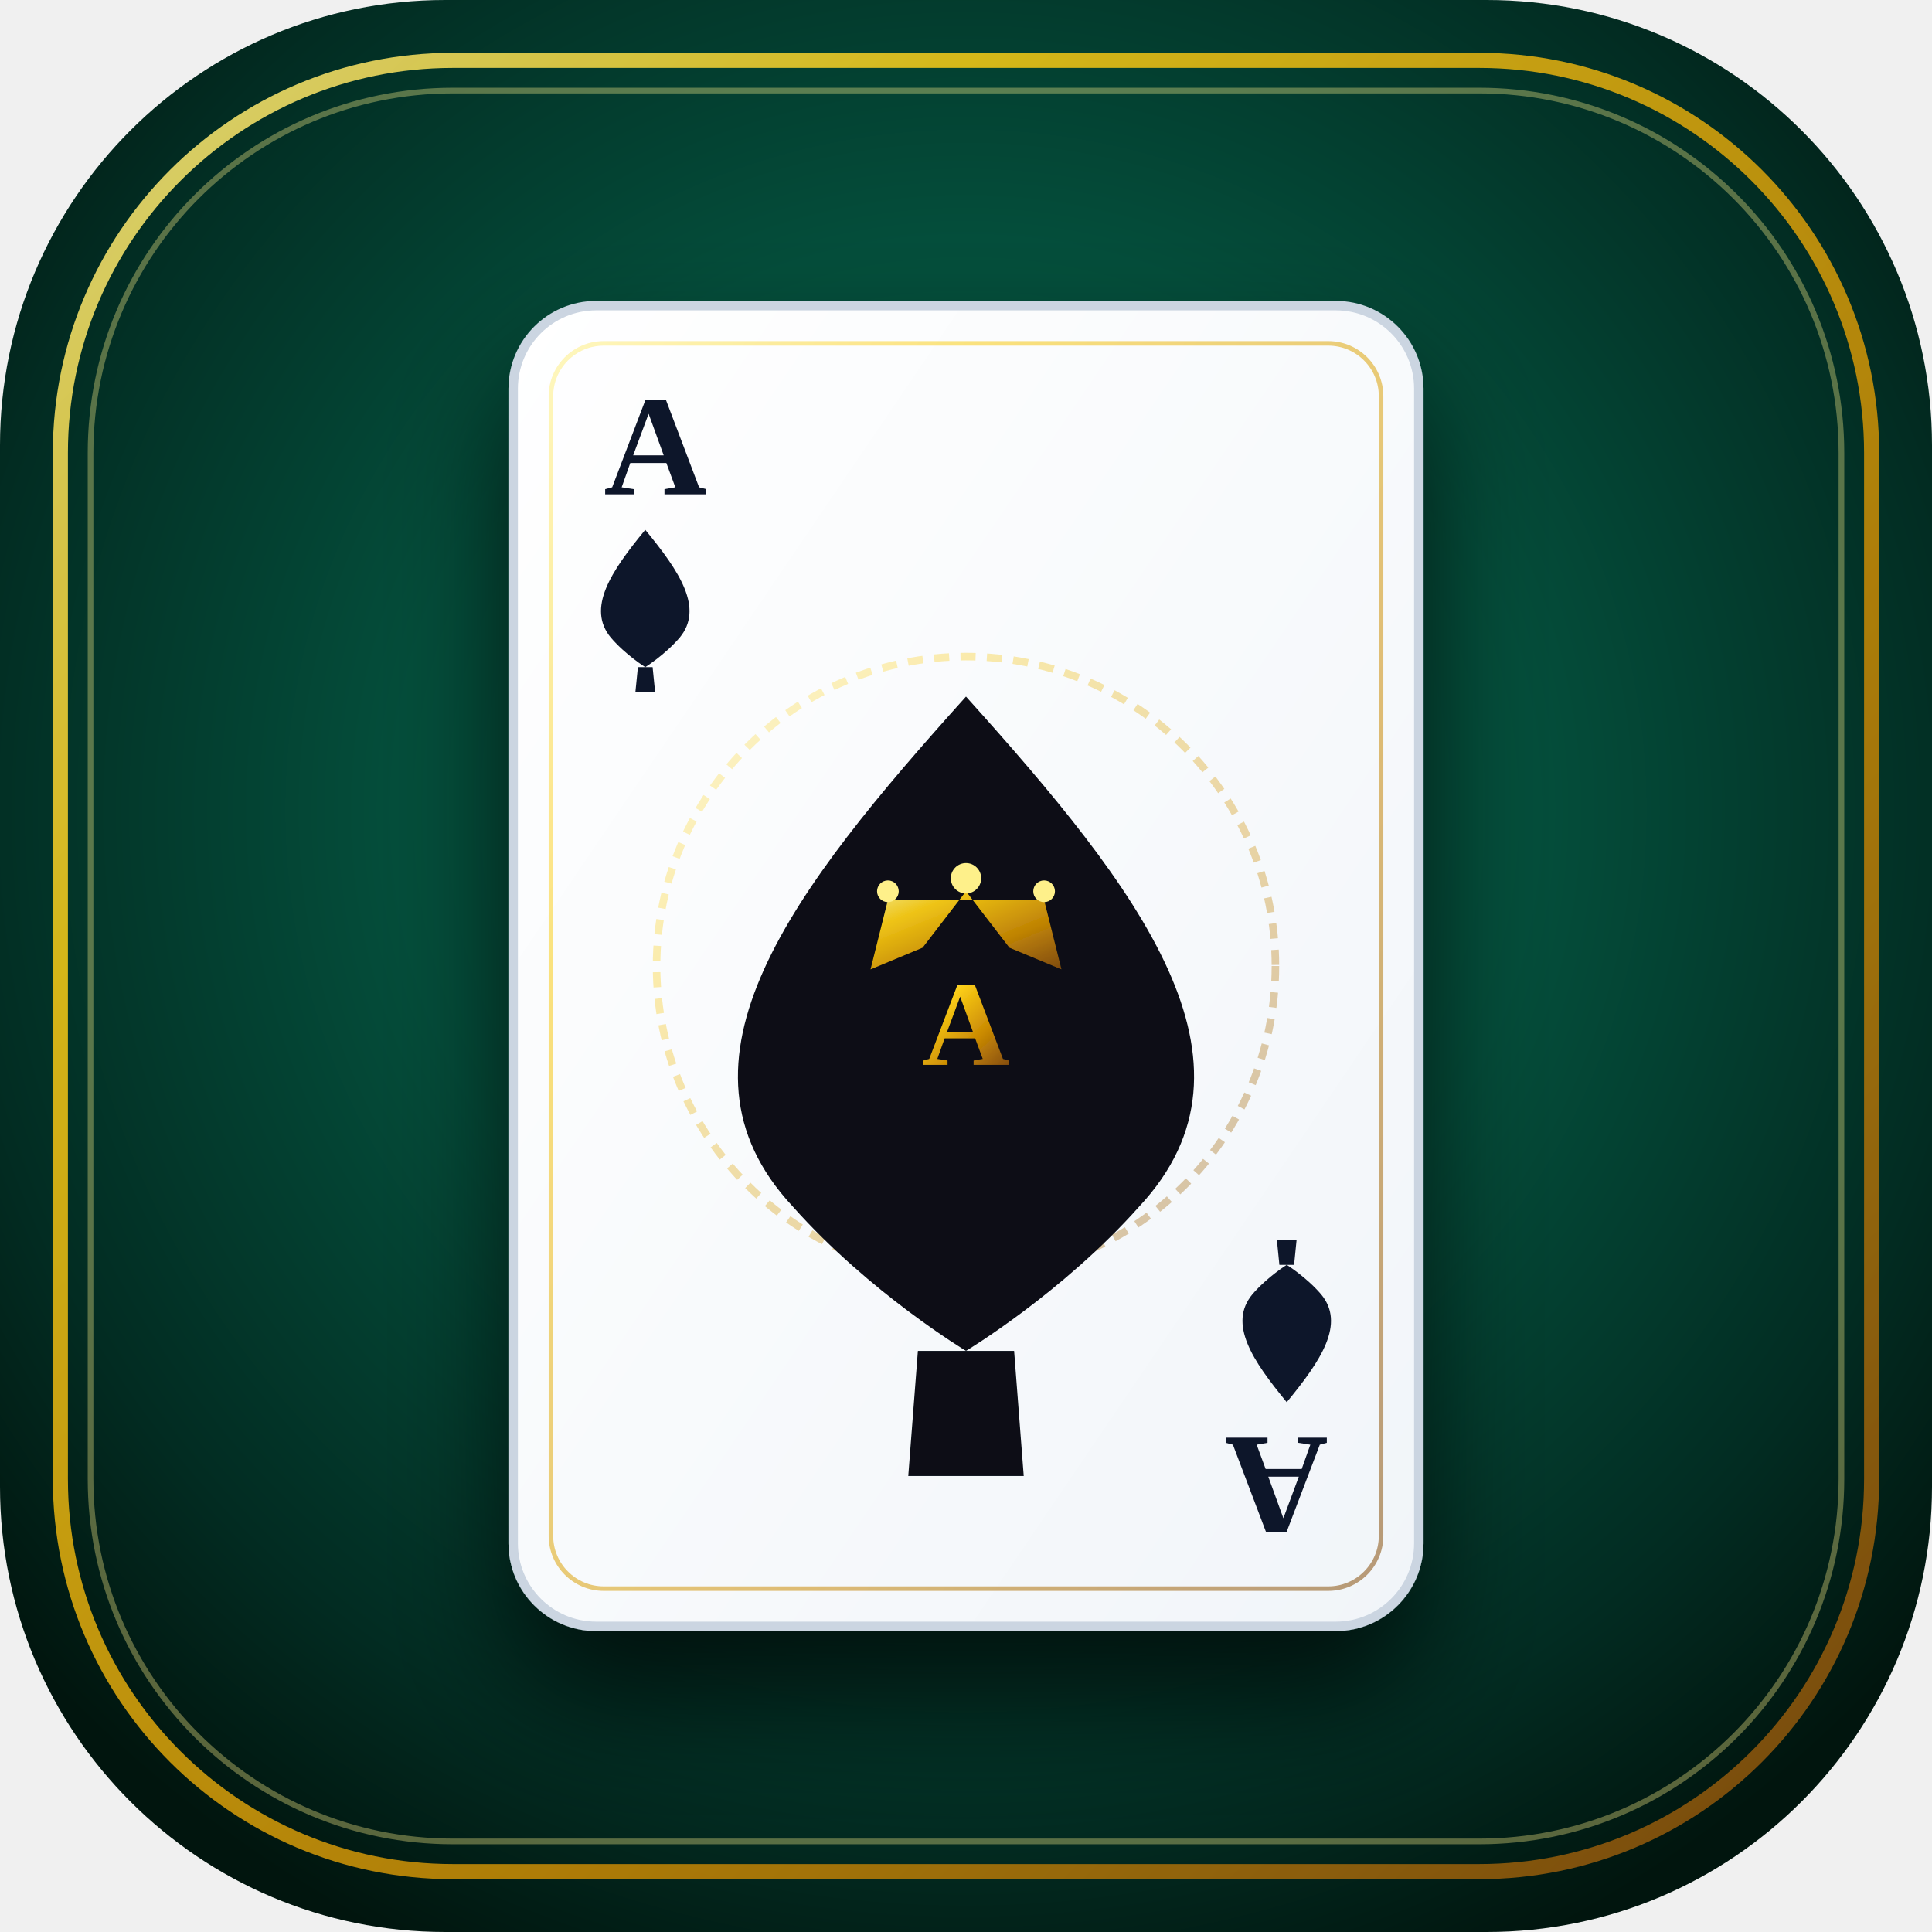
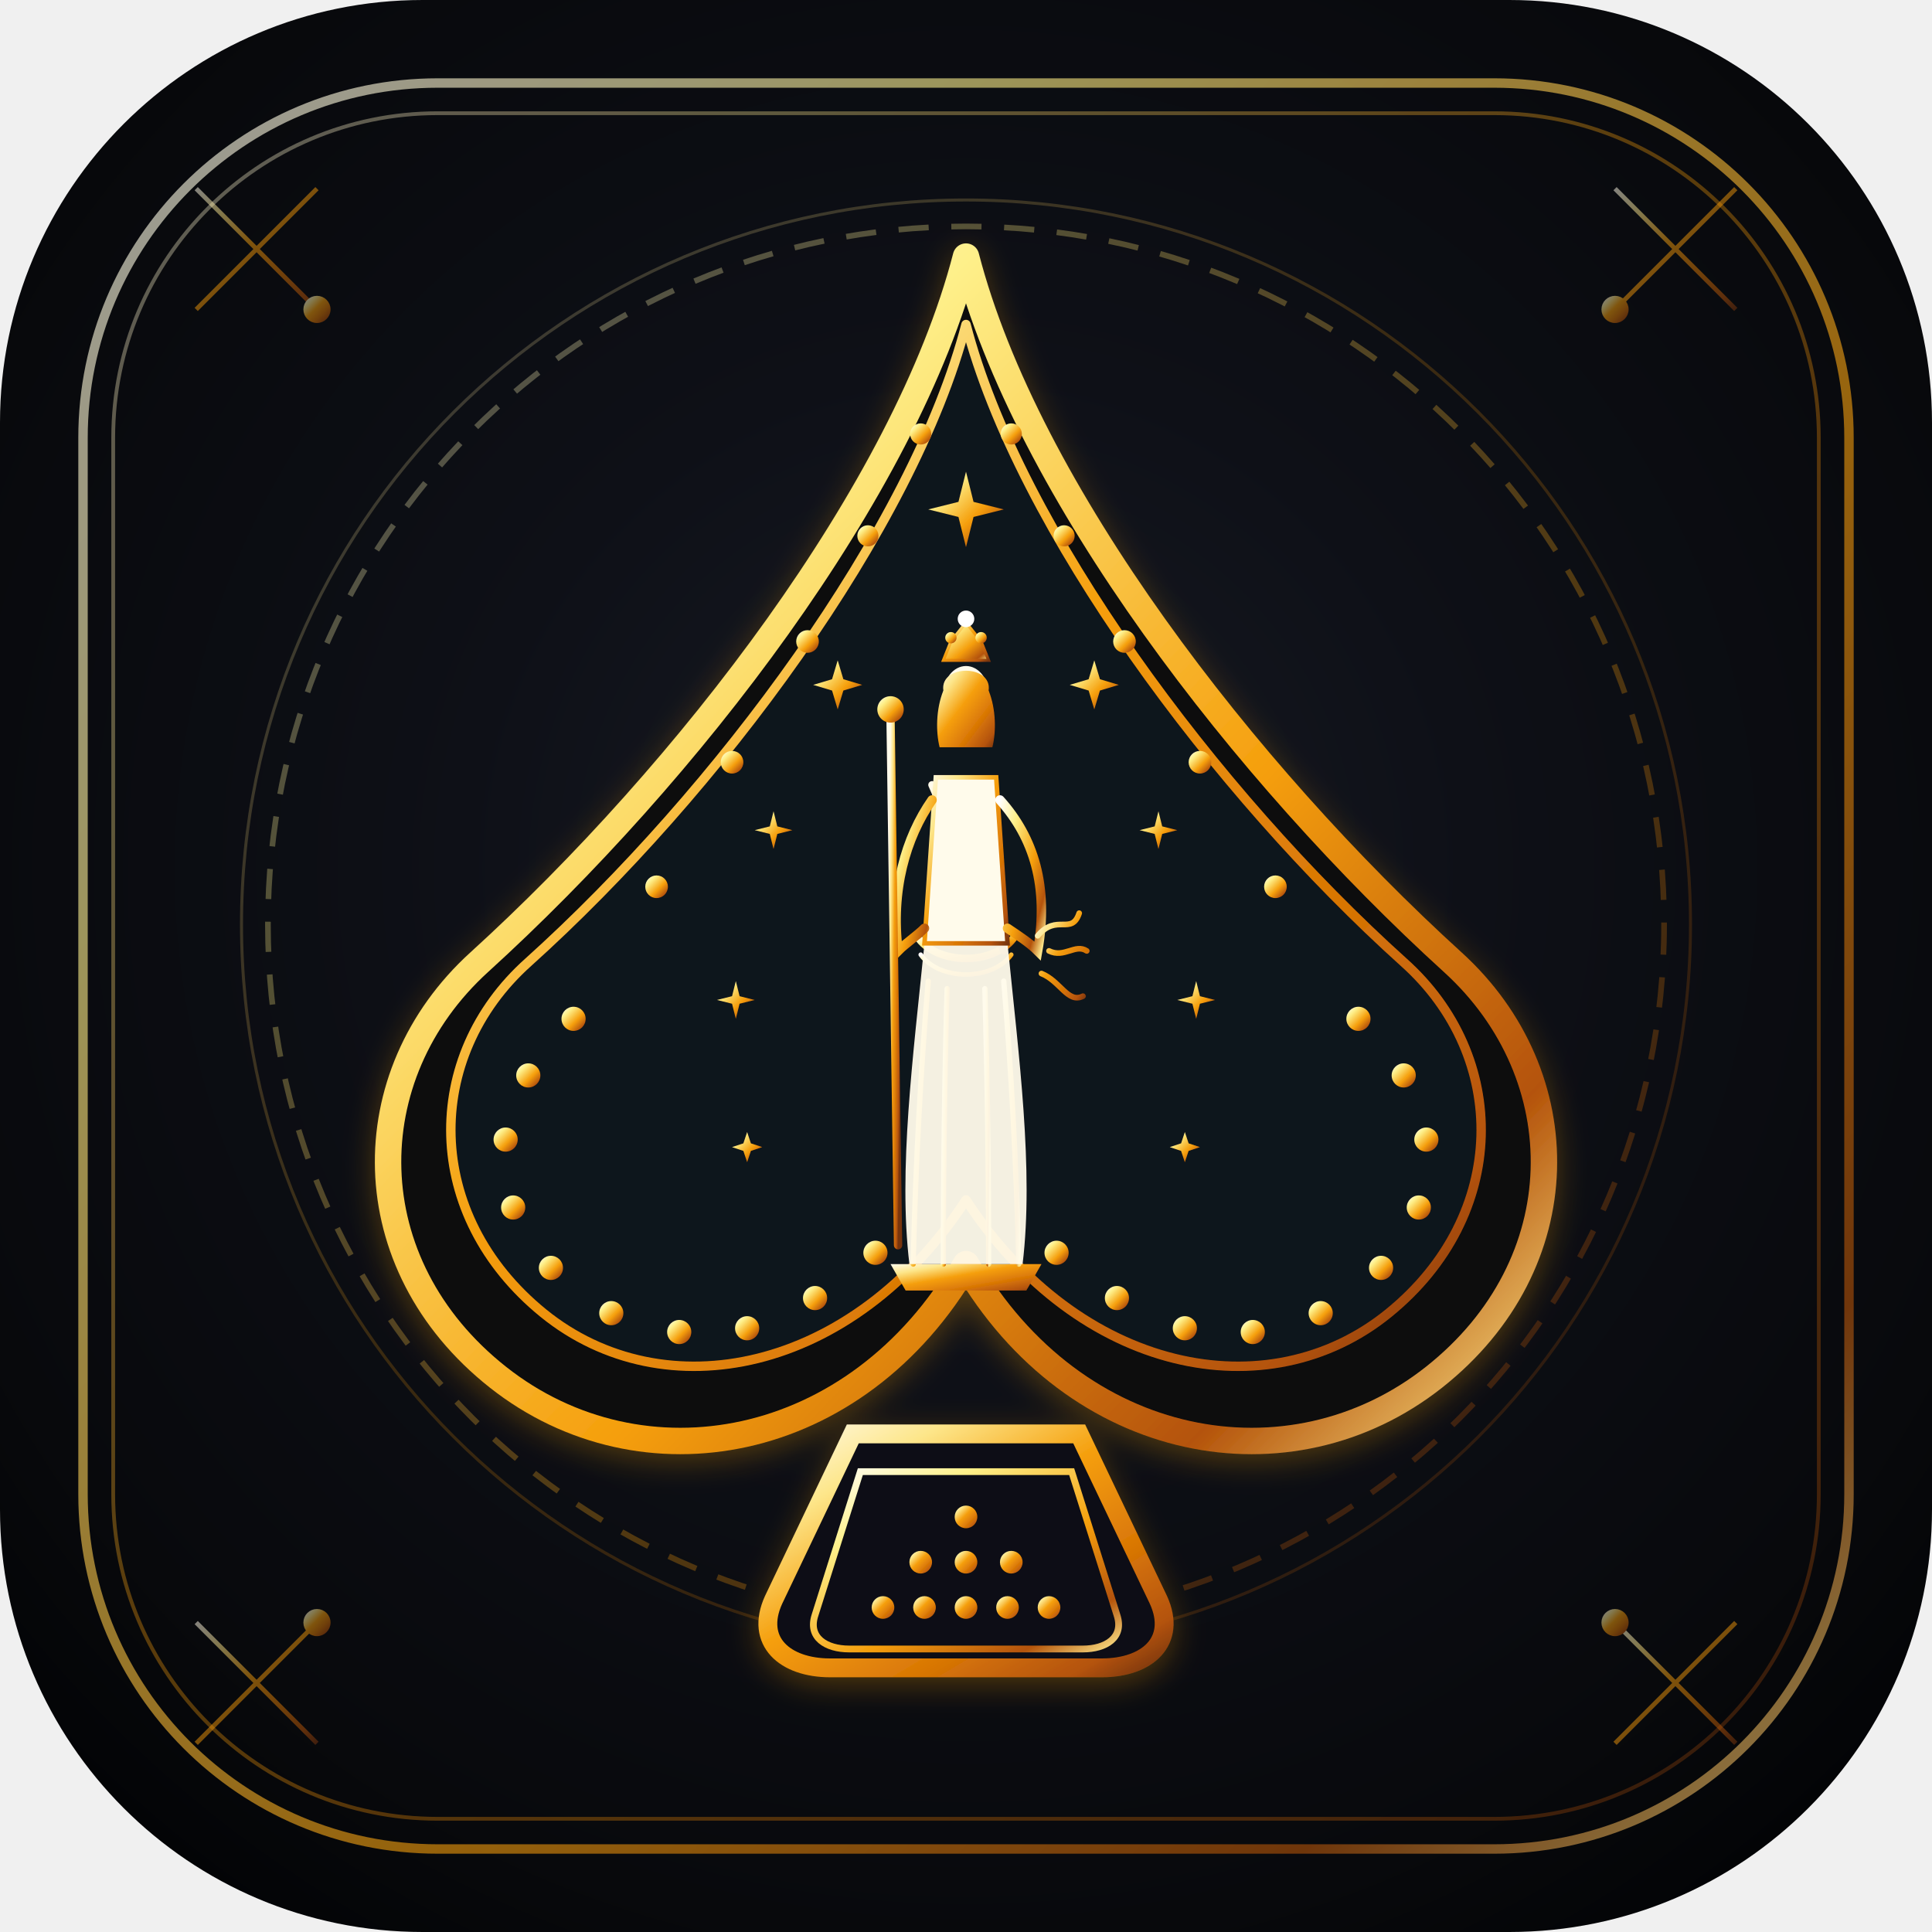
<svg xmlns="http://www.w3.org/2000/svg" viewBox="0 0 512 512" width="512" height="512">
  <defs>
-     <radialGradient id="bgGrad" cx="50%" cy="42%" r="65%">
-       <stop offset="0%" stop-color="#065f46" />
-       <stop offset="45%" stop-color="#044e3b" />
-       <stop offset="80%" stop-color="#022c22" />
-       <stop offset="100%" stop-color="#01150e" />
+     <radialGradient id="bgGlow" cx="50%" cy="45%" r="65%">
+       <stop offset="0%" stop-color="#181B24" />
+       <stop offset="40%" stop-color="#0E1017" />
+       <stop offset="85%" stop-color="#08090C" />
+       <stop offset="100%" stop-color="#030406" />
    </radialGradient>
-     <linearGradient id="goldGrad" x1="0%" y1="0%" x2="100%" y2="100%">
-       <stop offset="0%" stop-color="#fef08a" />
-       <stop offset="25%" stop-color="#facc15" />
-       <stop offset="65%" stop-color="#ca8a04" />
-       <stop offset="100%" stop-color="#854d0e" />
+     <linearGradient id="goldPlate" x1="0%" y1="0%" x2="100%" y2="100%">
+       <stop offset="0%" stop-color="#FFFBEB" />
+       <stop offset="20%" stop-color="#FDE68A" />
+       <stop offset="45%" stop-color="#F59E0B" />
+       <stop offset="70%" stop-color="#D97706" />
+       <stop offset="90%" stop-color="#B45309" />
+       <stop offset="100%" stop-color="#78350F" />
    </linearGradient>
-     <linearGradient id="cardFaceGrad" x1="0%" y1="0%" x2="100%" y2="100%">
-       <stop offset="0%" stop-color="#ffffff" />
-       <stop offset="50%" stop-color="#f8fafc" />
-       <stop offset="100%" stop-color="#f1f5f9" />
+     <linearGradient id="goldRim" x1="0%" y1="0%" x2="100%" y2="100%">
+       <stop offset="0%" stop-color="#FFFFFF" />
+       <stop offset="25%" stop-color="#FEF08A" />
+       <stop offset="60%" stop-color="#F59E0B" />
+       <stop offset="85%" stop-color="#B45309" />
+       <stop offset="100%" stop-color="#FDE68A" />
    </linearGradient>
-     <filter id="cardShadow" x="-30%" y="-25%" width="160%" height="160%">
-       <feDropShadow dx="0" dy="18" stdDeviation="16" flood-color="#000000" flood-opacity="0.7" />
+     <filter id="goldGlow" x="-20%" y="-20%" width="140%" height="140%">
+       <feDropShadow dx="0" dy="8" stdDeviation="10" flood-color="#000000" flood-opacity="0.95" />
+       <feDropShadow dx="0" dy="2" stdDeviation="4" flood-color="#F59E0B" flood-opacity="0.3" />
    </filter>
  </defs>
-   <rect width="512" height="512" rx="118" fill="url(#bgGrad)" />
-   <rect x="16" y="16" width="480" height="480" rx="104" fill="none" stroke="url(#goldGrad)" stroke-width="4" opacity="0.85" />
-   <rect x="24" y="24" width="464" height="464" rx="96" fill="none" stroke="#fef08a" stroke-width="1.5" opacity="0.35" />
-   <g transform="translate(256, 256)">
-     <g transform="translate(-120, -175)" filter="url(#cardShadow)">
-       <rect width="240" height="350" rx="22" fill="url(#cardFaceGrad)" stroke="#cbd5e1" stroke-width="2.5" />
-       <rect x="10" y="10" width="220" height="330" rx="14" fill="none" stroke="url(#goldGrad)" stroke-width="1.2" opacity="0.55" />
-       <text x="24" y="50" font-family="Georgia, 'Times New Roman', serif" font-weight="bold" font-size="38" fill="#0f172a">A</text>
-       <g transform="translate(35, 75) scale(0.65)">
-         <path d="M0,-24 C-14,-7 -24,8 -14,20 C-8,27 0,32 0,32 C0,32 8,27 14,20 C24,8 14,-7 0,-24 Z M-3,32 L3,32 L4,42 L-4,42 Z" fill="#0f172a" />
-       </g>
-       <g transform="translate(240, 350) rotate(180)">
-         <text x="24" y="50" font-family="Georgia, 'Times New Roman', serif" font-weight="bold" font-size="38" fill="#0f172a">A</text>
-         <g transform="translate(35, 75) scale(0.65)">
-           <path d="M0,-24 C-14,-7 -24,8 -14,20 C-8,27 0,32 0,32 C0,32 8,27 14,20 C24,8 14,-7 0,-24 Z M-3,32 L3,32 L4,42 L-4,42 Z" fill="#0f172a" />
-         </g>
-       </g>
-       <g transform="translate(120, 175)">
-         <circle cx="0" cy="0" r="82" fill="none" stroke="url(#goldGrad)" stroke-width="2" opacity="0.35" stroke-dasharray="4 3" />
-         <g transform="scale(2.55)">
-           <path d="M0,-28 C-18,-8 -32,10 -18,25 C-10,34 0,40 0,40 C0,40 10,34 18,25 C32,10 18,-8 0,-28 Z M-5,40 L5,40 L6,53 L-6,53 Z" fill="#090d16" />
-         </g>
-         <g transform="translate(0, -6) scale(1.15)">
-           <path d="M-18,-10 L-22,6 L-10,1 L0,-12 L10,1 L22,6 L18,-10 Z" fill="url(#goldGrad)" opacity="0.95" />
-           <circle cx="-18" cy="-12" r="2.5" fill="#fef08a" />
-           <circle cx="0" cy="-15" r="3.5" fill="#fef08a" />
-           <circle cx="18" cy="-12" r="2.5" fill="#fef08a" />
-           <text x="0" y="28" font-family="Georgia, 'Times New Roman', serif" font-weight="bold" font-size="28" fill="url(#goldGrad)" text-anchor="middle">A</text>
-         </g>
-       </g>
+   <rect width="512" height="512" rx="112" fill="url(#bgGlow)" />
+   <rect x="22" y="22" width="468" height="468" rx="94" fill="none" stroke="url(#goldRim)" stroke-width="2.5" opacity="0.6" />
+   <rect x="30" y="30" width="452" height="452" rx="86" fill="none" stroke="url(#goldPlate)" stroke-width="1" opacity="0.35" />
+   <g stroke="url(#goldPlate)" stroke-width="1.2" fill="none" opacity="0.5">
+     <path d="M52,82 C68,66 68,66 84,50 M52,50 L84,82" />
+     <circle cx="84" cy="82" r="3" fill="url(#goldPlate)" />
+     <path d="M460,82 C444,66 444,66 428,50 M460,50 L428,82" />
+     <circle cx="428" cy="82" r="3" fill="url(#goldPlate)" />
+     <path d="M52,430 C68,446 68,446 84,462 M52,462 L84,430" />
+     <circle cx="84" cy="430" r="3" fill="url(#goldPlate)" />
+     <path d="M460,430 C444,446 444,446 428,462 M460,462 L428,430" />
+     <circle cx="428" cy="430" r="3" fill="url(#goldPlate)" />
+   </g>
+   <circle cx="256" cy="245" r="185" fill="none" stroke="url(#goldRim)" stroke-width="1.5" opacity="0.3" stroke-dasharray="8 6" />
+   <circle cx="256" cy="245" r="192" fill="none" stroke="url(#goldPlate)" stroke-width="0.8" opacity="0.2" />
+   <g filter="url(#goldGlow)">
+     <path d="M226,380 L205,424 C200,435 208,442 220,442 L292,442 C304,442 312,435 307,424 L286,380 Z" fill="#0D0E13" stroke="url(#goldPlate)" stroke-width="5" />
+     <path d="M228,390 L216,428 C214,434 219,437 225,437 L287,437 C293,437 298,434 296,428 L284,390 Z" fill="none" stroke="url(#goldRim)" stroke-width="1.8" />
+     <g fill="url(#goldPlate)">
+       <circle cx="256" cy="402" r="3" />
+       <circle cx="244" cy="414" r="3" />
+       <circle cx="256" cy="414" r="3" />
+       <circle cx="268" cy="414" r="3" />
+       <circle cx="234" cy="426" r="3" />
+       <circle cx="245" cy="426" r="3" />
+       <circle cx="256" cy="426" r="3" />
+       <circle cx="267" cy="426" r="3" />
+       <circle cx="278" cy="426" r="3" />
    </g>
+     <path d="M256,68               C272,130 330,205 385,255               C418,285 418,335 380,365               C342,395 285,385 256,335               C227,385 170,395 132,365               C94,335 94,285 127,255               C182,205 240,130 256,68 Z" fill="#0A0B0E" stroke="url(#goldRim)" stroke-width="7" stroke-linejoin="round" />
+     <path d="M256,86               C270,140 322,210 372,255               C400,280 400,322 368,348               C336,374 286,364 256,318               C226,364 176,374 144,348               C112,322 112,280 140,255               C190,210 242,140 256,86 Z" fill="#11131A" stroke="url(#goldPlate)" stroke-width="2.5" stroke-linejoin="round" />
+     <g fill="url(#goldRim)">
+       <circle cx="360" cy="270" r="3.2" />
+       <circle cx="372" cy="285" r="3.2" />
+       <circle cx="378" cy="302" r="3.2" />
+       <circle cx="376" cy="320" r="3.2" />
+       <circle cx="366" cy="336" r="3.2" />
+       <circle cx="350" cy="348" r="3.2" />
+       <circle cx="332" cy="353" r="3.2" />
+       <circle cx="314" cy="352" r="3.2" />
+       <circle cx="296" cy="344" r="3.2" />
+       <circle cx="280" cy="332" r="3.2" />
+       <circle cx="152" cy="270" r="3.2" />
+       <circle cx="140" cy="285" r="3.2" />
+       <circle cx="134" cy="302" r="3.2" />
+       <circle cx="136" cy="320" r="3.2" />
+       <circle cx="146" cy="336" r="3.2" />
+       <circle cx="162" cy="348" r="3.2" />
+       <circle cx="180" cy="353" r="3.2" />
+       <circle cx="198" cy="352" r="3.2" />
+       <circle cx="216" cy="344" r="3.2" />
+       <circle cx="232" cy="332" r="3.2" />
+       <circle cx="268" cy="115" r="2.8" />
+       <circle cx="282" cy="142" r="2.8" />
+       <circle cx="298" cy="170" r="3" />
+       <circle cx="318" cy="202" r="3" />
+       <circle cx="338" cy="235" r="3" />
+       <circle cx="244" cy="115" r="2.8" />
+       <circle cx="230" cy="142" r="2.8" />
+       <circle cx="214" cy="170" r="3" />
+       <circle cx="194" cy="202" r="3" />
+       <circle cx="174" cy="235" r="3" />
+     </g>
+     <g fill="url(#goldRim)">
+       <path d="M256,125 L258,133 L266,135 L258,137 L256,145 L254,137 L246,135 L254,133 Z" />
+       <path d="M222,175 L223.5,180 L228.5,181.5 L223.5,183 L222,188 L220.5,183 L215.5,181.5 L220.5,180 Z" />
+       <path d="M290,175 L291.5,180 L296.5,181.5 L291.5,183 L290,188 L288.5,183 L283.5,181.5 L288.5,180 Z" />
+       <path d="M205,215 L206,219 L210,220 L206,221 L205,225 L204,221 L200,220 L204,219 Z" />
+       <path d="M307,215 L308,219 L312,220 L308,221 L307,225 L306,221 L302,220 L306,219 Z" />
+       <path d="M195,260 L196,264 L200,265 L196,266 L195,270 L194,266 L190,265 L194,264 Z" />
+       <path d="M317,260 L318,264 L322,265 L318,266 L317,270 L316,266 L312,265 L316,264 Z" />
+       <path d="M198,300 L199,303 L202,304 L199,305 L198,308 L197,305 L194,304 L197,303 Z" />
+       <path d="M314,300 L315,303 L318,304 L315,305 L314,308 L313,305 L310,304 L313,303 Z" />
+     </g>
+     <path d="M236,335 L276,335 L272,342 L240,342 Z" fill="url(#goldPlate)" />
+     <g stroke="url(#goldRim)" stroke-width="1.4" fill="none" stroke-linecap="round">
+       <path d="M246,260 Q243,295 242,335" />
+       <path d="M251,262 Q250,298 250,335" />
+       <path d="M256,262 Q256,300 256,335" />
+       <path d="M261,262 Q262,298 262,335" />
+       <path d="M266,260 Q269,295 270,335" />
+       <path d="M243,248 C248,256 264,256 269,248" stroke-width="2" />
+       <path d="M244,253 C249,260 263,260 268,253" stroke-width="1.2" />
+       <path d="M247,208 L266,252" stroke="url(#goldPlate)" stroke-width="2" />
+     </g>
+     <path d="M245,250 C242,280 238,310 241,335 L271,335 C274,310 270,280 267,250 Z" fill="#FFFBEB" opacity="0.95" />
+     <path d="M248,206 L264,206 L267,250 L245,250 Z" fill="#FFFBEB" stroke="url(#goldPlate)" stroke-width="1.2" />
+     <path d="M265,212 C274,222 278,235 275,252 C273,250 270,248 267,246" stroke="url(#goldRim)" stroke-width="2.5" fill="none" stroke-linecap="round" />
+     <path d="M275,248 C280,242 284,248 286,242 M278,252 C282,254 285,250 288,252 M276,258 C281,260 283,266 287,264" stroke="url(#goldPlate)" stroke-width="1.5" fill="none" stroke-linecap="round" />
+     <path d="M247,212 C240,222 236,236 238,252 C240,250 243,248 245,246" stroke="url(#goldRim)" stroke-width="2.5" fill="none" stroke-linecap="round" />
+     <line x1="236" y1="190" x2="238" y2="330" stroke="url(#goldPlate)" stroke-width="2.2" stroke-linecap="round" />
+     <circle cx="236" cy="188" r="3.5" fill="url(#goldRim)" />
+     <path d="M249,198 C251,192 261,192 263,198 Z" fill="url(#goldPlate)" />
+     <ellipse cx="256" cy="184" rx="6" ry="7.5" fill="#FFFBEB" />
+     <path d="M250,183 C249,176 263,176 262,183 C264,188 264,194 263,198 L249,198 C248,194 248,188 250,183 Z" fill="url(#goldPlate)" />
+     <path d="M250,175 L252,170 L256,165 L260,170 L262,175 Z" fill="url(#goldRim)" stroke="url(#goldPlate)" stroke-width="0.8" />
+     <circle cx="256" cy="164" r="2.2" fill="#FFFFFF" />
+     <circle cx="252" cy="169" r="1.5" fill="url(#goldRim)" />
+     <circle cx="260" cy="169" r="1.5" fill="url(#goldRim)" />
  </g>
</svg>
